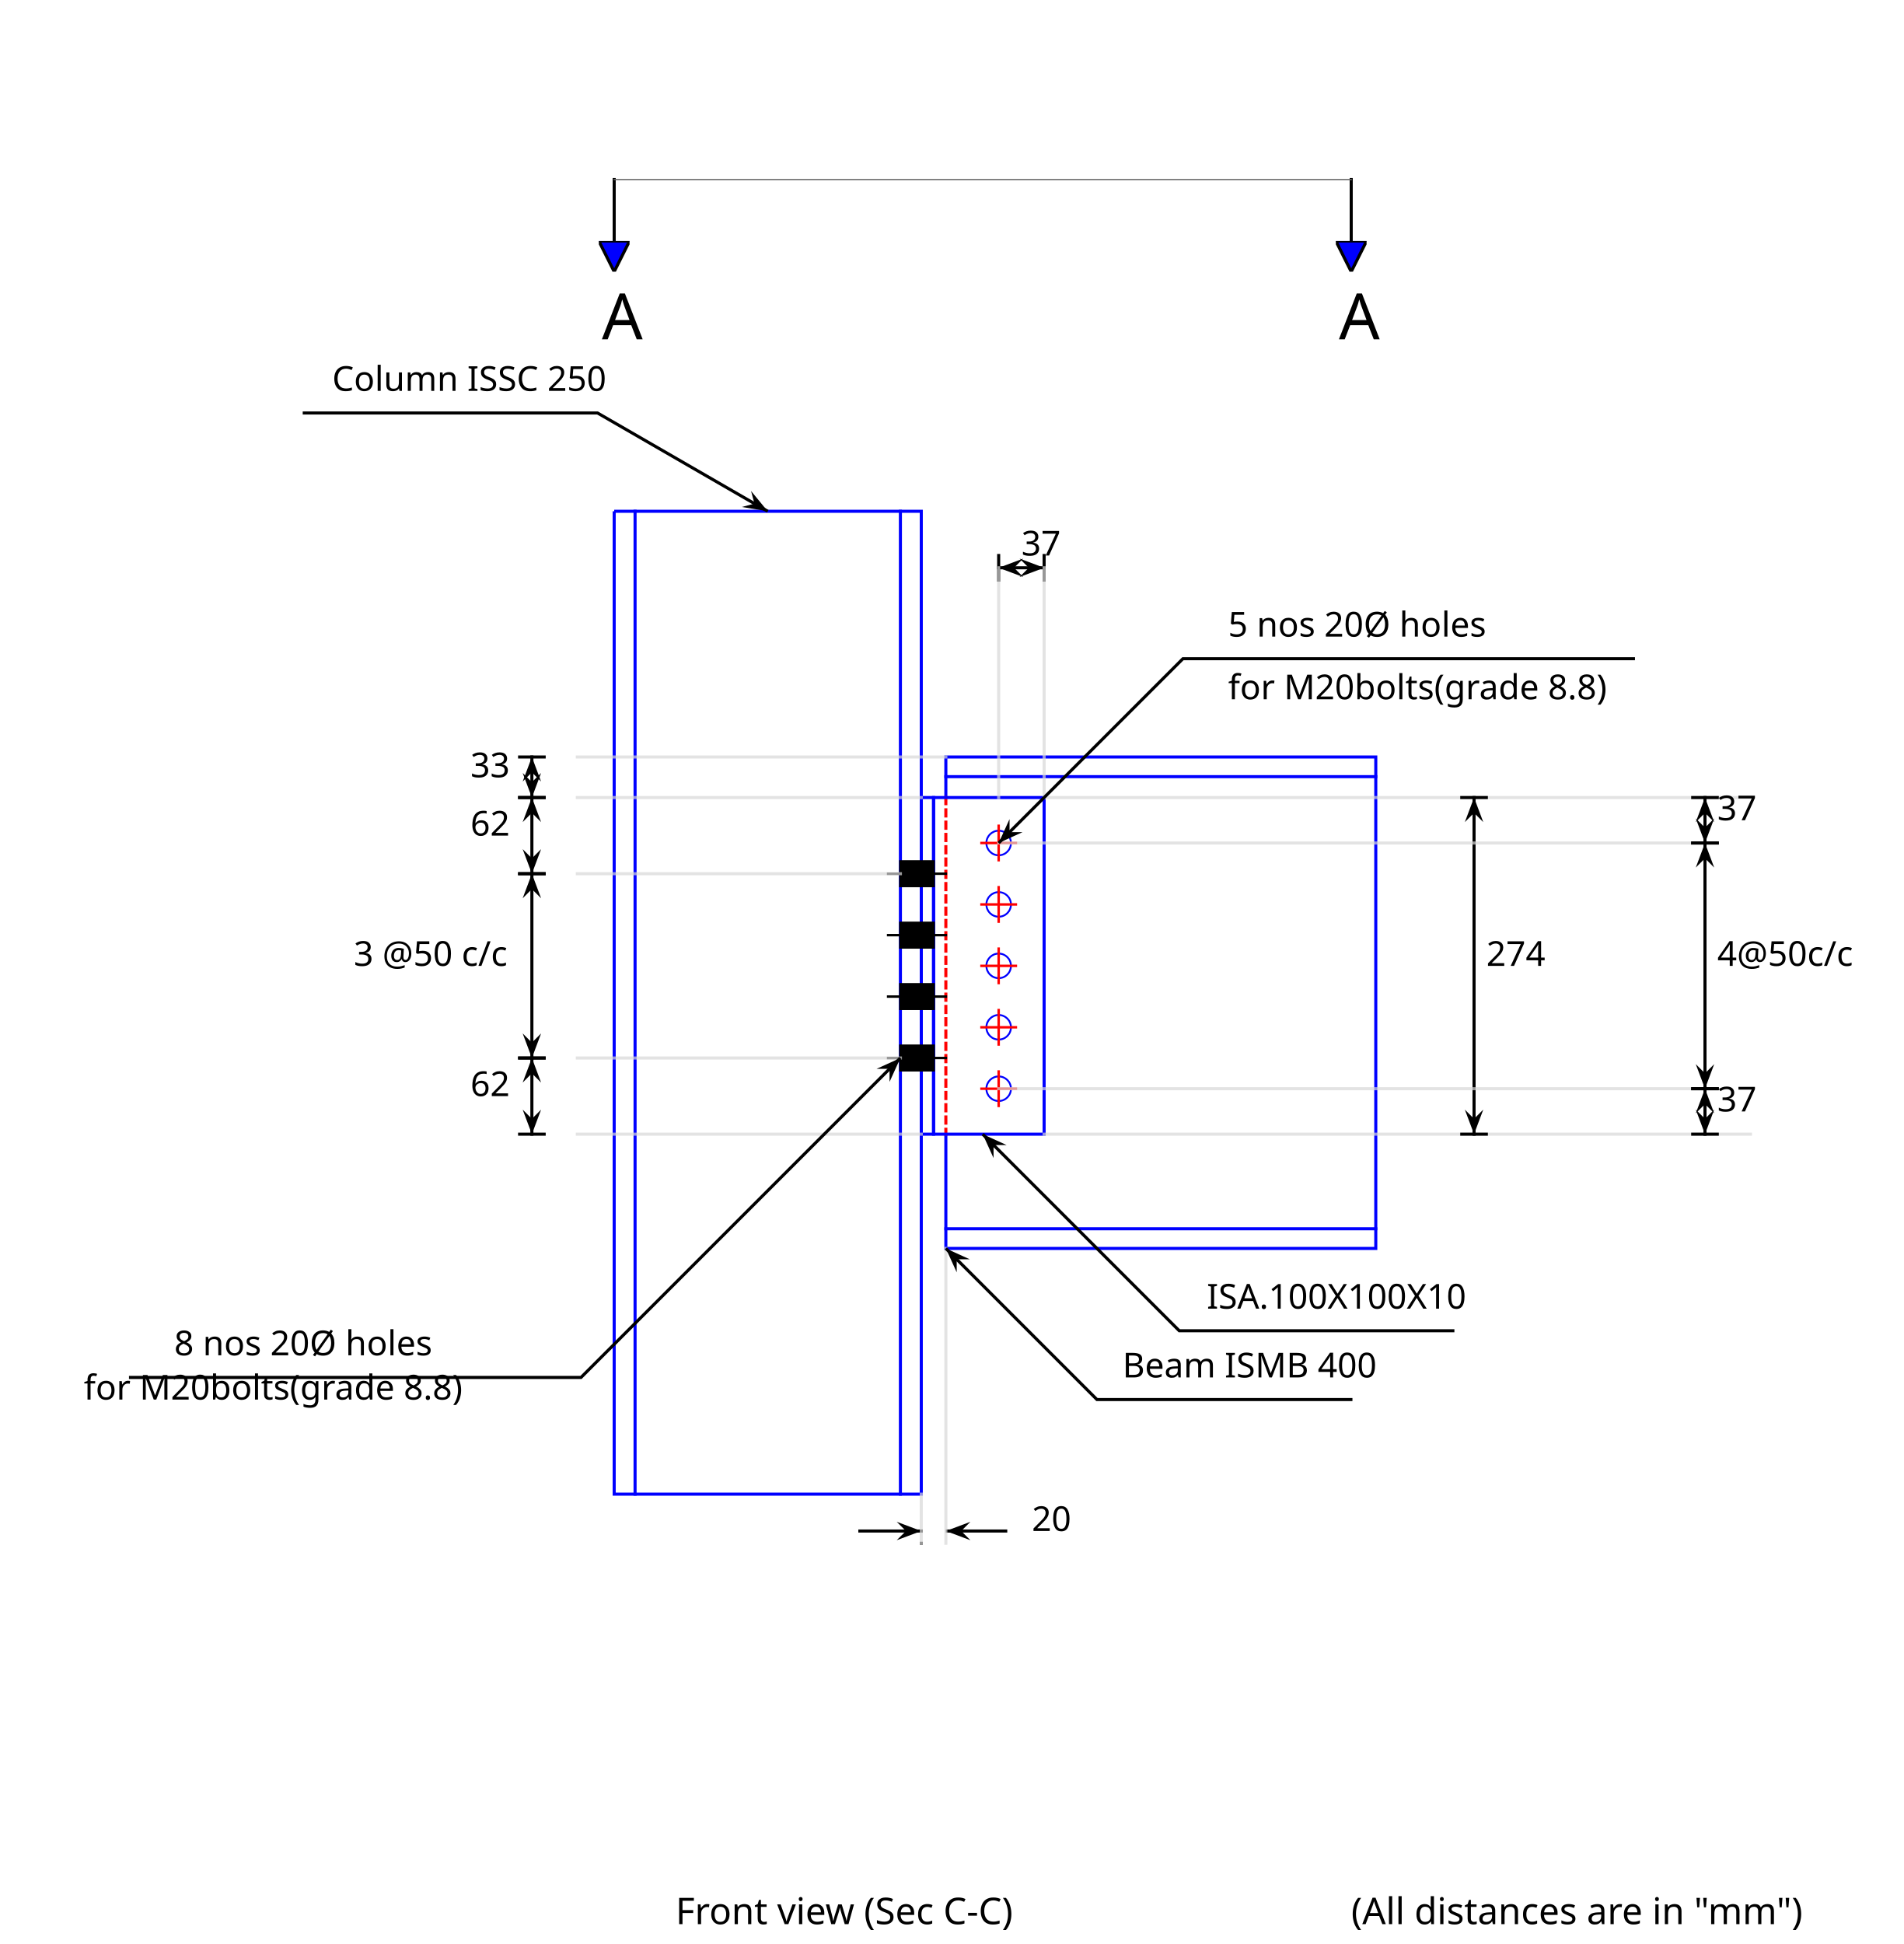
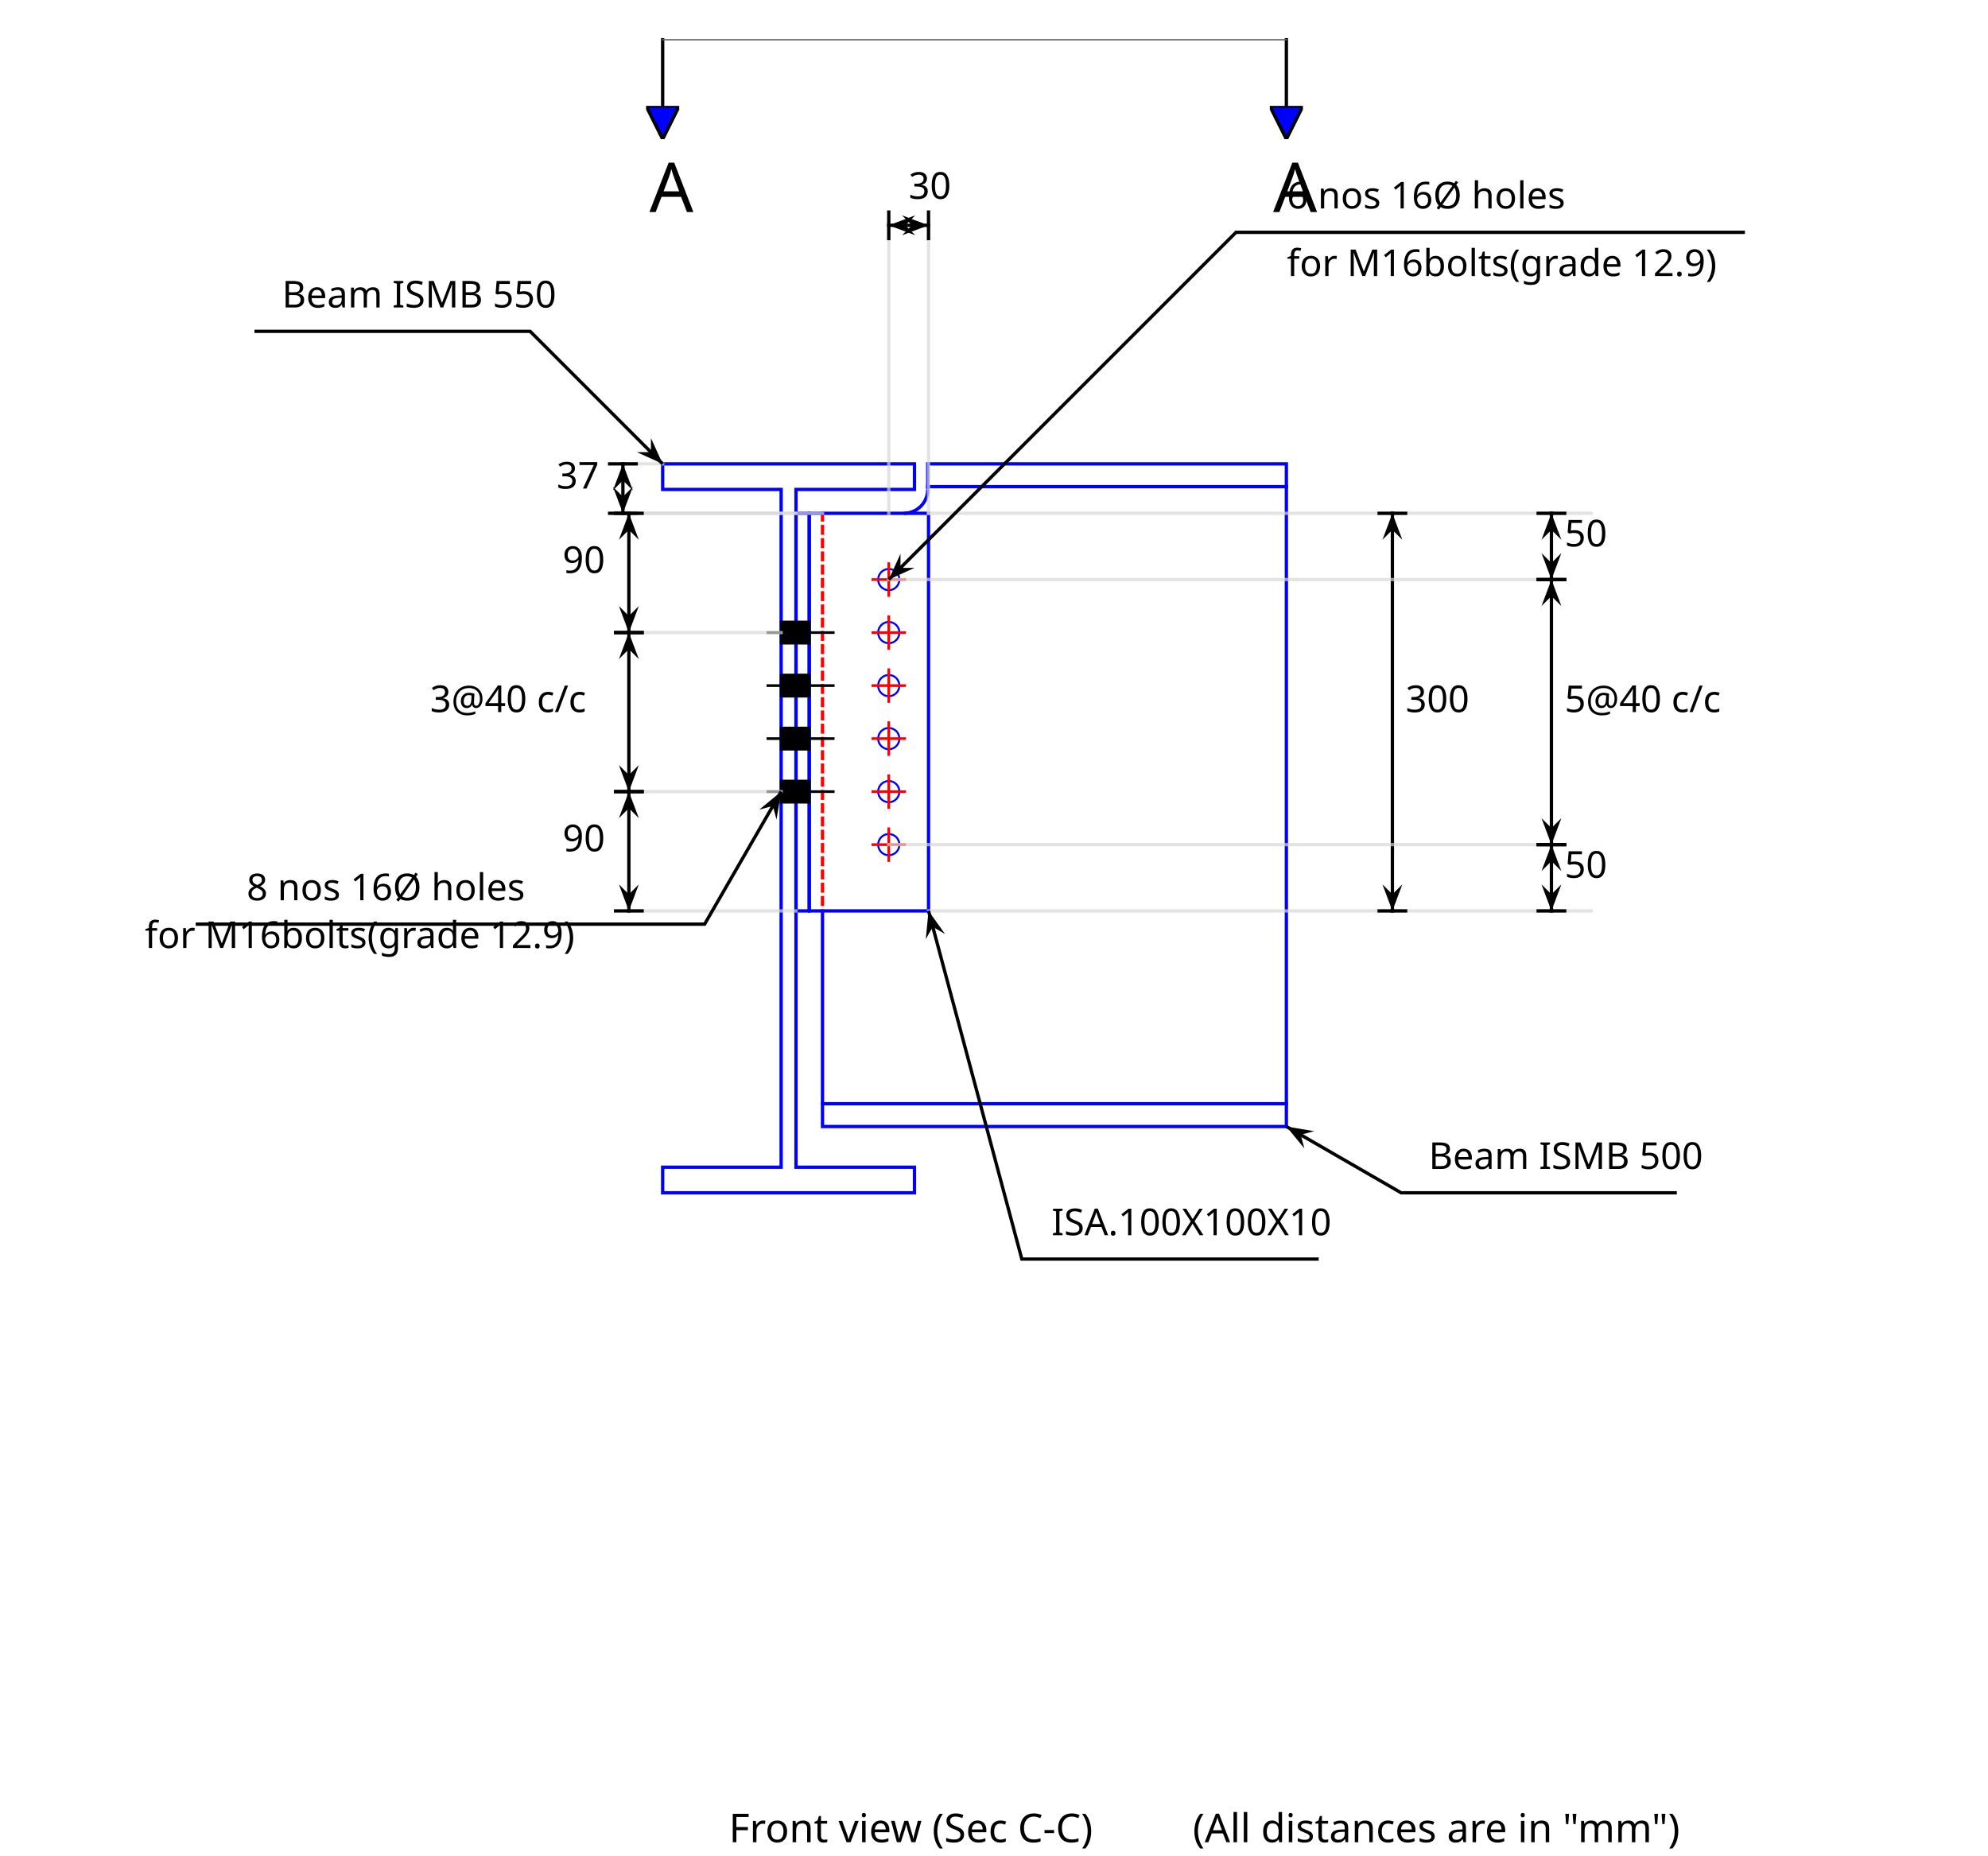
- <svg xmlns="http://www.w3.org/2000/svg" baseProfile="full" height="1225mm" version="1.1" viewBox="-500 -350 1550 1450" width="1200mm">
+ <svg xmlns="http://www.w3.org/2000/svg" baseProfile="full" height="100%" version="1.1" viewBox="-500 -350 1500 1400" width="100%">
  <defs>
    <marker id="id1" markerHeight="10" markerWidth="10" orient="auto" refX="0" refY="5">
      <path d="M 0 0 L 10 5 L 0 10 z" fill="blue" stroke="black" />
    </marker>
    <marker id="id2" markerHeight="10" markerWidth="10" orient="auto" refX="0" refY="5">
      <path d="M 0 0 L 10 5 L 0 10 z" fill="blue" stroke="black" />
    </marker>
    <marker id="id3" markerHeight="30" markerWidth="30" orient="auto" refX="8" refY="3">
      <path d=" M0,0 L3,3 L0,6 L8,3 L0,0" fill="black" />
    </marker>
    <marker id="id4" markerHeight="20" markerWidth="30" orient="auto" refX="0" refY="3">
      <path d=" M0,3 L8,6 L5,3 L8,0 L0,3" fill="black" />
    </marker>
    <marker id="id5" markerHeight="30" markerWidth="30" orient="auto" refX="8" refY="3">
      <path d=" M0,0 L3,3 L0,6 L8,3 L0,0" fill="black" />
    </marker>
    <marker id="id6" markerHeight="20" markerWidth="30" orient="auto" refX="0" refY="3">
      <path d=" M0,3 L8,6 L5,3 L8,0 L0,3" fill="black" />
    </marker>
    <marker id="id7" markerHeight="30" markerWidth="30" orient="auto" refX="8" refY="3">
      <path d=" M0,0 L3,3 L0,6 L8,3 L0,0" fill="black" />
    </marker>
    <marker id="id8" markerHeight="20" markerWidth="30" orient="auto" refX="0" refY="3">
      <path d=" M0,3 L8,6 L5,3 L8,0 L0,3" fill="black" />
    </marker>
    <marker id="id9" markerHeight="30" markerWidth="30" orient="auto" refX="8" refY="3">
      <path d=" M0,0 L3,3 L0,6 L8,3 L0,0" fill="black" />
    </marker>
    <marker id="id10" markerHeight="20" markerWidth="30" orient="auto" refX="0" refY="3">
      <path d=" M0,3 L8,6 L5,3 L8,0 L0,3" fill="black" />
    </marker>
    <marker id="id11" markerHeight="30" markerWidth="30" orient="auto" refX="8" refY="3">
      <path d=" M0,0 L3,3 L0,6 L8,3 L0,0" fill="black" />
    </marker>
    <marker id="id12" markerHeight="20" markerWidth="30" orient="auto" refX="0" refY="3">
      <path d=" M0,3 L8,6 L5,3 L8,0 L0,3" fill="black" />
    </marker>
    <marker id="id13" markerHeight="30" markerWidth="30" orient="auto" refX="8" refY="3">
      <path d=" M0,0 L3,3 L0,6 L8,3 L0,0" fill="black" />
    </marker>
    <marker id="id14" markerHeight="20" markerWidth="30" orient="auto" refX="0" refY="3">
      <path d=" M0,3 L8,6 L5,3 L8,0 L0,3" fill="black" />
    </marker>
    <marker id="id15" markerHeight="30" markerWidth="30" orient="auto" refX="8" refY="3">
      <path d=" M0,0 L3,3 L0,6 L8,3 L0,0" fill="black" />
    </marker>
    <marker id="id16" markerHeight="20" markerWidth="30" orient="auto" refX="0" refY="3">
      <path d=" M0,3 L8,6 L5,3 L8,0 L0,3" fill="black" />
    </marker>
    <marker id="id17" markerHeight="30" markerWidth="30" orient="auto" refX="8" refY="3">
      <path d=" M0,0 L3,3 L0,6 L8,3 L0,0" fill="black" />
    </marker>
    <marker id="id18" markerHeight="20" markerWidth="30" orient="auto" refX="0" refY="3">
      <path d=" M0,3 L8,6 L5,3 L8,0 L0,3" fill="black" />
    </marker>
    <marker id="id19" markerHeight="30" markerWidth="30" orient="auto" refX="8" refY="3">
      <path d=" M0,0 L3,3 L0,6 L8,3 L0,0" fill="black" />
    </marker>
    <marker id="id20" markerHeight="20" markerWidth="30" orient="auto" refX="0" refY="3">
      <path d=" M0,3 L8,6 L5,3 L8,0 L0,3" fill="black" />
    </marker>
-     <marker id="id21" markerHeight="30" markerWidth="30" orient="auto" refX="8" refY="3">
-       <path d=" M0,0 L3,3 L0,6 L8,3 L0,0" fill="black" />
+     <marker id="id21" markerHeight="20" markerWidth="30" orient="auto" refX="0" refY="3">
+       <path d=" M0,3 L8,6 L5,3 L8,0 L0,3" fill="black" />
    </marker>
    <marker id="id22" markerHeight="20" markerWidth="30" orient="auto" refX="0" refY="3">
      <path d=" M0,3 L8,6 L5,3 L8,0 L0,3" fill="black" />
    </marker>
    <marker id="id23" markerHeight="20" markerWidth="30" orient="auto" refX="0" refY="3">
      <path d=" M0,3 L8,6 L5,3 L8,0 L0,3" fill="black" />
    </marker>
    <marker id="id24" markerHeight="20" markerWidth="30" orient="auto" refX="0" refY="3">
      <path d=" M0,3 L8,6 L5,3 L8,0 L0,3" fill="black" />
    </marker>
    <marker id="id25" markerHeight="20" markerWidth="30" orient="auto" refX="0" refY="3">
      <path d=" M0,3 L8,6 L5,3 L8,0 L0,3" fill="black" />
    </marker>
-     <marker id="id26" markerHeight="20" markerWidth="30" orient="auto" refX="0" refY="3">
-       <path d=" M0,3 L8,6 L5,3 L8,0 L0,3" fill="black" />
-     </marker>
-     <marker id="id27" markerHeight="20" markerWidth="30" orient="auto" refX="0" refY="3">
-       <path d=" M0,3 L8,6 L5,3 L8,0 L0,3" fill="black" />
-     </marker>
  </defs>
-   <polyline fill="none" points="0,0 250,0.0 250,800 0.0,800 0,0" stroke="blue" stroke-width="2.5" />
-   <line stroke="blue" stroke-linecap="square" stroke-width="2.5" x1="17.0" x2="17.0" y1="0.0" y2="800" />
-   <line stroke="blue" stroke-linecap="square" stroke-width="2.5" x1="233.0" x2="233.0" y1="0.0" y2="800" />
-   <polyline fill="none" points="270.0,233.0 270,200 620,200 620,600 270,600 270,507.0" stroke="blue" stroke-width="2.5" />
-   <line stroke="red" stroke-dasharray="5 5" stroke-linecap="square" stroke-width="2.5" x1="270.0" x2="270" y1="233.0" y2="507.0" />
-   <line stroke="blue" stroke-linecap="square" stroke-width="2.5" x1="270" x2="620" y1="216.0" y2="216.0" />
-   <line stroke="blue" stroke-linecap="square" stroke-width="2.5" x1="270" x2="620" y1="584.0" y2="584.0" />
-   <rect fill="none" height="274" stroke="blue" stroke-width="2.5" width="10" x="250" y="233.0" />
-   <rect fill="none" height="274" stroke="blue" stroke-width="2.5" width="90" x="260.0" y="233.0" />
-   <circle cx="313.0" cy="270.0" fill="none" r="10" stroke="blue" stroke-width="1.5" />
-   <line stroke="red" stroke-linecap="square" stroke-width="2.0" x1="299.0" x2="327.0" y1="270.0" y2="270.0" />
-   <line stroke="red" stroke-linecap="square" stroke-width="2.0" x1="313.0" x2="313.0" y1="256.0" y2="284.0" />
-   <circle cx="313.0" cy="320.0" fill="none" r="10" stroke="blue" stroke-width="1.5" />
-   <line stroke="red" stroke-linecap="square" stroke-width="2.0" x1="299.0" x2="327.0" y1="320.0" y2="320.0" />
-   <line stroke="red" stroke-linecap="square" stroke-width="2.0" x1="313.0" x2="313.0" y1="306.0" y2="334.0" />
-   <circle cx="313.0" cy="370.0" fill="none" r="10" stroke="blue" stroke-width="1.5" />
-   <line stroke="red" stroke-linecap="square" stroke-width="2.0" x1="299.0" x2="327.0" y1="370.0" y2="370.0" />
-   <line stroke="red" stroke-linecap="square" stroke-width="2.0" x1="313.0" x2="313.0" y1="356.0" y2="384.0" />
-   <circle cx="313.0" cy="420.0" fill="none" r="10" stroke="blue" stroke-width="1.5" />
-   <line stroke="red" stroke-linecap="square" stroke-width="2.0" x1="299.0" x2="327.0" y1="420.0" y2="420.0" />
-   <line stroke="red" stroke-linecap="square" stroke-width="2.0" x1="313.0" x2="313.0" y1="406.0" y2="434.0" />
-   <circle cx="313.0" cy="470.0" fill="none" r="10" stroke="blue" stroke-width="1.5" />
-   <line stroke="red" stroke-linecap="square" stroke-width="2.0" x1="299.0" x2="327.0" y1="470.0" y2="470.0" />
-   <line stroke="red" stroke-linecap="square" stroke-width="2.0" x1="313.0" x2="313.0" y1="456.0" y2="484.0" />
-   <rect fill="black" height="20" stroke="black" stroke-width="2.0" width="27.0" x="233.0" y="285.0" />
-   <line stroke="black" stroke-linecap="square" stroke-width="2.0" x1="223.0" x2="270.0" y1="295.0" y2="295.0" />
-   <rect fill="black" height="20" stroke="black" stroke-width="2.0" width="27.0" x="233.0" y="335.0" />
-   <line stroke="black" stroke-linecap="square" stroke-width="2.0" x1="223.0" x2="270.0" y1="345.0" y2="345.0" />
-   <rect fill="black" height="20" stroke="black" stroke-width="2.0" width="27.0" x="233.0" y="385.0" />
-   <line stroke="black" stroke-linecap="square" stroke-width="2.0" x1="223.0" x2="270.0" y1="395.0" y2="395.0" />
-   <rect fill="black" height="20" stroke="black" stroke-width="2.0" width="27.0" x="233.0" y="435.0" />
-   <line stroke="black" stroke-linecap="square" stroke-width="2.0" x1="223.0" x2="270.0" y1="445.0" y2="445.0" />
-   <line marker-end="url(#id1)" stroke="black" stroke-linecap="square" stroke-width="2.5" x1="0" x2="0" y1="-270" y2="-220" />
-   <text fill="black" font-family="sans-serif" font-size="52" x="-10" y="-140">A</text>
-   <line marker-end="url(#id2)" stroke="black" stroke-linecap="square" stroke-width="2.5" x1="600" x2="600" y1="-270" y2="-220" />
-   <text fill="black" font-family="sans-serif" font-size="52" x="590" y="-140">A</text>
-   <line stroke="#666666" stroke-linecap="square" stroke-width="1.0" x1="0" x2="600" y1="-270" y2="-270" />
-   <line stroke="#D8D8D8" stroke-linecap="square" stroke-opacity="0.7" stroke-width="2.5" x1="350.0" x2="925.0" y1="233.0" y2="233.0" />
-   <line stroke="#D8D8D8" stroke-linecap="square" stroke-opacity="0.7" stroke-width="2.5" x1="350.0" x2="925.0" y1="507.0" y2="507.0" />
-   <line marker-end="url(#id3)" marker-start="url(#id4)" stroke="black" stroke-linecap="square" stroke-width="2.5" x1="700.0" x2="700.0" y1="233.0" y2="507.0" />
-   <text fill="black" font-family="sans-serif" font-size="28" x="710.0" y="370.0">274</text>
-   <line stroke="black" stroke-linecap="square" stroke-opacity="1.0" stroke-width="2.5" x1="710.0" x2="690.0" y1="233.0" y2="233.0" />
-   <line stroke="black" stroke-linecap="square" stroke-opacity="1.0" stroke-width="2.5" x1="710.0" x2="690.0" y1="507.0" y2="507.0" />
-   <line stroke="#D8D8D8" stroke-linecap="square" stroke-opacity="0.7" stroke-width="2.5" x1="313.0" x2="888.0" y1="270.0" y2="270.0" />
-   <line stroke="#D8D8D8" stroke-linecap="square" stroke-opacity="0.7" stroke-width="2.5" x1="313.0" x2="888.0" y1="470.0" y2="470.0" />
-   <line marker-end="url(#id5)" marker-start="url(#id6)" stroke="black" stroke-linecap="square" stroke-width="2.5" x1="888.0" x2="888.0" y1="270.0" y2="470.0" />
-   <text fill="black" font-family="sans-serif" font-size="28" x="898.0" y="370.0">4@50c/c</text>
-   <line stroke="black" stroke-linecap="square" stroke-opacity="1.0" stroke-width="2.5" x1="898.0" x2="878.0" y1="270.0" y2="270.0" />
-   <line stroke="black" stroke-linecap="square" stroke-opacity="1.0" stroke-width="2.5" x1="898.0" x2="878.0" y1="470.0" y2="470.0" />
-   <line marker-end="url(#id7)" marker-start="url(#id8)" stroke="black" stroke-linecap="square" stroke-width="2.5" x1="888.0" x2="888.0" y1="270.0" y2="233.0" />
-   <text fill="black" font-family="sans-serif" font-size="28" x="898.0" y="251.5">37</text>
-   <line stroke="black" stroke-linecap="square" stroke-opacity="1.0" stroke-width="2.5" x1="898.0" x2="878.0" y1="270.0" y2="270.0" />
-   <line stroke="black" stroke-linecap="square" stroke-opacity="1.0" stroke-width="2.5" x1="898.0" x2="878.0" y1="233.0" y2="233.0" />
-   <line marker-end="url(#id9)" marker-start="url(#id10)" stroke="black" stroke-linecap="square" stroke-width="2.5" x1="888.0" x2="888.0" y1="470.0" y2="507.0" />
-   <text fill="black" font-family="sans-serif" font-size="28" x="898.0" y="488.5">37</text>
-   <line stroke="black" stroke-linecap="square" stroke-opacity="1.0" stroke-width="2.5" x1="898.0" x2="878.0" y1="470.0" y2="470.0" />
-   <line stroke="black" stroke-linecap="square" stroke-opacity="1.0" stroke-width="2.5" x1="898.0" x2="878.0" y1="507.0" y2="507.0" />
-   <line marker-end="url(#id11)" marker-start="url(#id12)" stroke="black" stroke-linecap="square" stroke-width="2.5" x1="-67.0" x2="-67.0" y1="295.0" y2="445.0" />
-   <text fill="black" font-family="sans-serif" font-size="28" x="-212.0" y="370.0">3 @50 c/c</text>
-   <line stroke="black" stroke-linecap="square" stroke-opacity="1.0" stroke-width="2.5" x1="-77.0" x2="-57.0" y1="295.0" y2="295.0" />
-   <line stroke="black" stroke-linecap="square" stroke-opacity="1.0" stroke-width="2.5" x1="-77.0" x2="-57.0" y1="445.0" y2="445.0" />
-   <line marker-end="url(#id13)" marker-start="url(#id14)" stroke="black" stroke-linecap="square" stroke-width="2.5" x1="-67.0" x2="-67.0" y1="200.0" y2="233.0" />
-   <text fill="black" font-family="sans-serif" font-size="28" x="-117.0" y="216.5">33</text>
-   <line stroke="black" stroke-linecap="square" stroke-opacity="1.0" stroke-width="2.5" x1="-77.0" x2="-57.0" y1="200.0" y2="200.0" />
-   <line stroke="black" stroke-linecap="square" stroke-opacity="1.0" stroke-width="2.5" x1="-77.0" x2="-57.0" y1="233.0" y2="233.0" />
-   <line stroke="#D8D8D8" stroke-linecap="square" stroke-opacity="0.7" stroke-width="2.5" x1="270" x2="-30" y1="200" y2="200" />
-   <line marker-end="url(#id15)" marker-start="url(#id16)" stroke="black" stroke-linecap="square" stroke-width="2.5" x1="-67.0" x2="-67.0" y1="295.0" y2="233.0" />
-   <text fill="black" font-family="sans-serif" font-size="28" x="-117.0" y="264.0">62</text>
-   <line stroke="black" stroke-linecap="square" stroke-opacity="1.0" stroke-width="2.5" x1="-77.0" x2="-57.0" y1="295.0" y2="295.0" />
-   <line stroke="black" stroke-linecap="square" stroke-opacity="1.0" stroke-width="2.5" x1="-77.0" x2="-57.0" y1="233.0" y2="233.0" />
-   <line marker-end="url(#id17)" marker-start="url(#id18)" stroke="black" stroke-linecap="square" stroke-width="2.5" x1="-67.0" x2="-67.0" y1="445.0" y2="507.0" />
-   <text fill="black" font-family="sans-serif" font-size="28" x="-117.0" y="476.0">62</text>
-   <line stroke="black" stroke-linecap="square" stroke-opacity="1.0" stroke-width="2.5" x1="-77.0" x2="-57.0" y1="445.0" y2="445.0" />
-   <line stroke="black" stroke-linecap="square" stroke-opacity="1.0" stroke-width="2.5" x1="-77.0" x2="-57.0" y1="507.0" y2="507.0" />
-   <line marker-end="url(#id19)" marker-start="url(#id20)" stroke="black" stroke-linecap="square" stroke-width="2.5" x1="350.0" x2="313.0" y1="46.0" y2="46.0" />
-   <text fill="black" font-family="sans-serif" font-size="28" x="331.5" y="36.0">37</text>
-   <line stroke="black" stroke-linecap="square" stroke-opacity="1.0" stroke-width="2.5" x1="350.0" x2="350.0" y1="36.0" y2="56.0" />
-   <line stroke="black" stroke-linecap="square" stroke-opacity="1.0" stroke-width="2.5" x1="313.0" x2="313.0" y1="36.0" y2="56.0" />
-   <line stroke="#D8D8D8" stroke-linecap="square" stroke-opacity="0.7" stroke-width="2.5" x1="350.0" x2="350.0" y1="233.0" y2="46.0" />
-   <line stroke="#D8D8D8" stroke-linecap="square" stroke-opacity="0.7" stroke-width="2.5" x1="313.0" x2="313.0" y1="233.0" y2="46.0" />
-   <line stroke="black" stroke-linecap="square" stroke-width="2.5" x1="250.0" x2="250.0" y1="840.0" y2="840.0" />
-   <line stroke="black" stroke-linecap="square" stroke-width="2.5" x1="270.0" x2="270.0" y1="840.0" y2="840.0" />
-   <line marker-end="url(#id21)" stroke="black" stroke-linecap="square" stroke-width="2.5" x1="200.0" x2="250.0" y1="830.0" y2="830.0" />
-   <line marker-end="url(#id21)" stroke="black" stroke-linecap="butt" stroke-width="2.5" x1="320.0" x2="270.0" y1="830.0" y2="830.0" />
-   <text fill="black" font-family="sans-serif" font-size="28" x="340.0" y="830.0">20</text>
-   <line stroke="#D8D8D8" stroke-linecap="square" stroke-opacity="0.7" stroke-width="2.5" x1="250" x2="250" y1="800" y2="840" />
-   <line stroke="#D8D8D8" stroke-linecap="square" stroke-opacity="0.7" stroke-width="2.5" x1="270" x2="270" y1="600" y2="840" />
-   <line stroke="#D8D8D8" stroke-linecap="square" stroke-opacity="0.7" stroke-width="2.5" x1="250" x2="-30" y1="233.0" y2="233.0" />
-   <line stroke="#D8D8D8" stroke-linecap="square" stroke-opacity="0.7" stroke-width="2.5" x1="233.0" x2="-30" y1="295.0" y2="295.0" />
-   <line stroke="#D8D8D8" stroke-linecap="square" stroke-opacity="0.7" stroke-width="2.5" x1="233.0" x2="-30" y1="445.0" y2="445.0" />
-   <line stroke="#D8D8D8" stroke-linecap="square" stroke-opacity="0.7" stroke-width="2.5" x1="250" x2="-30" y1="507.0" y2="507.0" />
-   <polyline fill="none" marker-start="url(#id23)" points="270,600 393.0,723.0 601.0,723.0" stroke="black" stroke-width="2.5" />
-   <text fill="black" font-family="sans-serif" font-size="28" x="413.8" y="705.0">Beam ISMB 400</text>
-   <text fill="black" font-family="sans-serif" font-size="28" x="413.8" y="741.0" />
-   <polyline fill="none" marker-start="url(#id24)" points="125,0 -13.564,-80.0 -253.564,-80.0" stroke="black" stroke-width="2.5" />
-   <text fill="black" font-family="sans-serif" font-size="28" x="-229.564" y="-98.0">Column ISSC 250</text>
-   <text fill="black" font-family="sans-serif" font-size="28" x="-277.564" y="-62.0" />
-   <polyline fill="none" marker-start="url(#id25)" points="313.0,270.0 463.0,120.0 831.0,120.0" stroke="black" stroke-width="2.5" />
-   <text fill="black" font-family="sans-serif" font-size="28" x="499.8" y="102.0">5 nos 20Ø holes</text>
-   <text fill="black" font-family="sans-serif" font-size="28" x="499.8" y="153.0">for M20bolts(grade 8.8)</text>
-   <polyline fill="none" marker-start="url(#id26)" points="233.0,445.0 -27.0,705.0 -395.0,705.0" stroke="black" stroke-width="2.5" />
-   <text fill="black" font-family="sans-serif" font-size="28" x="-358.2" y="687.0">8 nos 20Ø holes</text>
-   <text fill="black" font-family="sans-serif" font-size="28" x="-431.8" y="723.0">for M20bolts(grade 8.8)</text>
-   <polyline fill="none" marker-start="url(#id27)" points="300.0,507.0 460.0,667.0 684.0,667.0" stroke="black" stroke-width="2.5" />
-   <text fill="black" font-family="sans-serif" font-size="28" x="482.4" y="649.0">ISA.100X100X10</text>
-   <text fill="black" font-family="sans-serif" font-size="28" x="482.4" y="685.0" />
-   <text fill="black" font-family="sans-serif" font-size="30" x="50" y="1150">Front view (Sec C-C)</text>
-   <text fill="black" font-family="sans-serif" font-size="30" x="600" y="1150">(All distances are in "mm")</text>
+   <line marker-end="url(#id1)" stroke="black" stroke-linecap="square" stroke-width="2.5" x1="0" x2="0" y1="-320" y2="-270" />
+   <text fill="black" font-family="sans-serif" font-size="52" x="-10" y="-190">A</text>
+   <line marker-end="url(#id2)" stroke="black" stroke-linecap="square" stroke-width="2.5" x1="470.6" x2="470.6" y1="-320.0" y2="-270.0" />
+   <text fill="black" font-family="sans-serif" font-size="52" x="460.6" y="-190.0">A</text>
+   <line stroke="#666666" stroke-linecap="square" stroke-width="1.0" x1="0" x2="470.6" y1="-320" y2="-320.0" />
+   <polyline fill="none" points="0,0 190,0 190.0,19.3 100.6,19.3 100.6,530.7 190.0,530.7 190.0,550.0 0.0,550.0 0.0,530.7 89.4,530.7 89.4,19.3 0.0,19.3 0,0" stroke="blue" stroke-width="2.5" />
+   <polyline fill="none" points="200.0,19.3 200,0 470.6,0.0 470.6,500.0 120.6,500.0 120.6,482.8 120.6,337.3" stroke="blue" stroke-width="2.5" />
+   <line stroke="red" stroke-dasharray="5 5" stroke-linecap="square" stroke-width="2.5" x1="120.6" x2="120.6" y1="37.3" y2="337.3" />
+   <line stroke="blue" stroke-linecap="square" stroke-width="2.5" x1="200.0" x2="470.6" y1="17.2" y2="17.2" />
+   <line stroke="blue" stroke-linecap="square" stroke-width="2.5" x1="120.6" x2="470.6" y1="482.8" y2="482.8" />
+   <rect fill="none" height="300" stroke="blue" stroke-width="2.5" width="10" x="100.6" y="37.3" />
+   <rect fill="none" height="300" stroke="blue" stroke-width="2.5" width="90" x="110.6" y="37.3" />
+   <path d="M 200.0 19.3 A 18.0 18.0 , 0 , 0 , 1 , 182.0 37.3" fill="none" stroke="blue" stroke-width="2.5" />
+   <circle cx="170.6" cy="87.3" fill="none" r="8" stroke="blue" stroke-width="1.5" />
+   <line stroke="red" stroke-linecap="square" stroke-width="2.0" x1="158.6" x2="182.6" y1="87.3" y2="87.3" />
+   <line stroke="red" stroke-linecap="square" stroke-width="2.0" x1="170.6" x2="170.6" y1="75.3" y2="99.3" />
+   <circle cx="170.6" cy="127.3" fill="none" r="8" stroke="blue" stroke-width="1.5" />
+   <line stroke="red" stroke-linecap="square" stroke-width="2.0" x1="158.6" x2="182.6" y1="127.3" y2="127.3" />
+   <line stroke="red" stroke-linecap="square" stroke-width="2.0" x1="170.6" x2="170.6" y1="115.3" y2="139.3" />
+   <circle cx="170.6" cy="167.3" fill="none" r="8" stroke="blue" stroke-width="1.5" />
+   <line stroke="red" stroke-linecap="square" stroke-width="2.0" x1="158.6" x2="182.6" y1="167.3" y2="167.3" />
+   <line stroke="red" stroke-linecap="square" stroke-width="2.0" x1="170.6" x2="170.6" y1="155.3" y2="179.3" />
+   <circle cx="170.6" cy="207.3" fill="none" r="8" stroke="blue" stroke-width="1.5" />
+   <line stroke="red" stroke-linecap="square" stroke-width="2.0" x1="158.6" x2="182.6" y1="207.3" y2="207.3" />
+   <line stroke="red" stroke-linecap="square" stroke-width="2.0" x1="170.6" x2="170.6" y1="195.3" y2="219.3" />
+   <circle cx="170.6" cy="247.3" fill="none" r="8" stroke="blue" stroke-width="1.5" />
+   <line stroke="red" stroke-linecap="square" stroke-width="2.0" x1="158.6" x2="182.6" y1="247.3" y2="247.3" />
+   <line stroke="red" stroke-linecap="square" stroke-width="2.0" x1="170.6" x2="170.6" y1="235.3" y2="259.3" />
+   <circle cx="170.6" cy="287.3" fill="none" r="8" stroke="blue" stroke-width="1.5" />
+   <line stroke="red" stroke-linecap="square" stroke-width="2.0" x1="158.6" x2="182.6" y1="287.3" y2="287.3" />
+   <line stroke="red" stroke-linecap="square" stroke-width="2.0" x1="170.6" x2="170.6" y1="275.3" y2="299.3" />
+   <rect fill="black" height="16" stroke="black" stroke-width="2.0" width="21.2" x="89.4" y="119.3" />
+   <line stroke="black" stroke-linecap="square" stroke-width="2.0" x1="79.4" x2="128.7" y1="127.3" y2="127.3" />
+   <rect fill="black" height="16" stroke="black" stroke-width="2.0" width="21.2" x="89.4" y="159.3" />
+   <line stroke="black" stroke-linecap="square" stroke-width="2.0" x1="79.4" x2="128.7" y1="167.3" y2="167.3" />
+   <rect fill="black" height="16" stroke="black" stroke-width="2.0" width="21.2" x="89.4" y="199.3" />
+   <line stroke="black" stroke-linecap="square" stroke-width="2.0" x1="79.4" x2="128.7" y1="207.3" y2="207.3" />
+   <rect fill="black" height="16" stroke="black" stroke-width="2.0" width="21.2" x="89.4" y="239.3" />
+   <line stroke="black" stroke-linecap="square" stroke-width="2.0" x1="79.4" x2="128.7" y1="247.3" y2="247.3" />
+   <line stroke="#D8D8D8" stroke-linecap="square" stroke-opacity="0.7" stroke-width="2.5" x1="200.6" x2="700.6" y1="37.3" y2="37.3" />
+   <line stroke="#D8D8D8" stroke-linecap="square" stroke-opacity="0.7" stroke-width="2.5" x1="200.6" x2="700.6" y1="337.3" y2="337.3" />
+   <line marker-end="url(#id3)" marker-start="url(#id4)" stroke="black" stroke-linecap="square" stroke-width="2.5" x1="550.6" x2="550.6" y1="37.3" y2="337.3" />
+   <text fill="black" font-family="sans-serif" font-size="28" x="560.6" y="187.3">300</text>
+   <line stroke="black" stroke-linecap="square" stroke-opacity="1.0" stroke-width="2.5" x1="560.6" x2="540.6" y1="37.3" y2="37.3" />
+   <line stroke="black" stroke-linecap="square" stroke-opacity="1.0" stroke-width="2.5" x1="560.6" x2="540.6" y1="337.3" y2="337.3" />
+   <line stroke="#D8D8D8" stroke-linecap="square" stroke-opacity="0.7" stroke-width="2.5" x1="170.6" x2="670.6" y1="87.3" y2="87.3" />
+   <line stroke="#D8D8D8" stroke-linecap="square" stroke-opacity="0.7" stroke-width="2.5" x1="170.6" x2="670.6" y1="287.3" y2="287.3" />
+   <line marker-end="url(#id5)" marker-start="url(#id6)" stroke="black" stroke-linecap="square" stroke-width="2.5" x1="670.6" x2="670.6" y1="87.3" y2="287.3" />
+   <text fill="black" font-family="sans-serif" font-size="28" x="680.6" y="187.3">5@40 c/c</text>
+   <line stroke="black" stroke-linecap="square" stroke-opacity="1.0" stroke-width="2.5" x1="680.6" x2="660.6" y1="87.3" y2="87.3" />
+   <line stroke="black" stroke-linecap="square" stroke-opacity="1.0" stroke-width="2.5" x1="680.6" x2="660.6" y1="287.3" y2="287.3" />
+   <line marker-end="url(#id7)" marker-start="url(#id8)" stroke="black" stroke-linecap="square" stroke-width="2.5" x1="670.6" x2="670.6" y1="87.3" y2="37.3" />
+   <text fill="black" font-family="sans-serif" font-size="28" x="680.6" y="62.3">50</text>
+   <line stroke="black" stroke-linecap="square" stroke-opacity="1.0" stroke-width="2.5" x1="680.6" x2="660.6" y1="87.3" y2="87.3" />
+   <line stroke="black" stroke-linecap="square" stroke-opacity="1.0" stroke-width="2.5" x1="680.6" x2="660.6" y1="37.3" y2="37.3" />
+   <line marker-end="url(#id9)" marker-start="url(#id10)" stroke="black" stroke-linecap="square" stroke-width="2.5" x1="670.6" x2="670.6" y1="287.3" y2="337.3" />
+   <text fill="black" font-family="sans-serif" font-size="28" x="680.6" y="312.3">50</text>
+   <line stroke="black" stroke-linecap="square" stroke-opacity="1.0" stroke-width="2.5" x1="680.6" x2="660.6" y1="287.3" y2="287.3" />
+   <line stroke="black" stroke-linecap="square" stroke-opacity="1.0" stroke-width="2.5" x1="680.6" x2="660.6" y1="337.3" y2="337.3" />
+   <line stroke="#D8D8D8" stroke-linecap="square" stroke-opacity="0.7" stroke-width="2.5" x1="170.6" x2="170.6" y1="37.3" y2="-180.0" />
+   <line stroke="#D8D8D8" stroke-linecap="square" stroke-opacity="0.7" stroke-width="2.5" x1="200.6" x2="200.6" y1="37.3" y2="-180.0" />
+   <line marker-end="url(#id11)" marker-start="url(#id12)" stroke="black" stroke-linecap="square" stroke-width="2.5" x1="200.6" x2="170.6" y1="-180.0" y2="-180.0" />
+   <text fill="black" font-family="sans-serif" font-size="28" x="185.6" y="-200.0">30</text>
+   <line stroke="black" stroke-linecap="square" stroke-opacity="1.0" stroke-width="2.5" x1="200.6" x2="200.6" y1="-190.0" y2="-170.0" />
+   <line stroke="black" stroke-linecap="square" stroke-opacity="1.0" stroke-width="2.5" x1="170.6" x2="170.6" y1="-190.0" y2="-170.0" />
+   <line stroke="#D8D8D8" stroke-linecap="square" stroke-opacity="0.7" stroke-width="2.5" x1="0" x2="-30" y1="0" y2="0" />
+   <line stroke="#D8D8D8" stroke-linecap="square" stroke-opacity="0.7" stroke-width="2.5" x1="120.6" x2="-30.0" y1="37.3" y2="37.3" />
+   <line marker-end="url(#id13)" marker-start="url(#id14)" stroke="black" stroke-linecap="square" stroke-width="2.5" x1="-30.0" x2="-30.0" y1="0.0" y2="37.3" />
+   <text fill="black" font-family="sans-serif" font-size="28" x="-80.0" y="18.65">37</text>
+   <line stroke="black" stroke-linecap="square" stroke-opacity="1.0" stroke-width="2.5" x1="-40.0" x2="-20.0" y1="0.0" y2="0.0" />
+   <line stroke="black" stroke-linecap="square" stroke-opacity="1.0" stroke-width="2.5" x1="-40.0" x2="-20.0" y1="37.3" y2="37.3" />
+   <line stroke="#D8D8D8" stroke-linecap="square" stroke-opacity="0.7" stroke-width="2.5" x1="100.6" x2="-24.5" y1="37.3" y2="37.3" />
+   <line stroke="#D8D8D8" stroke-linecap="square" stroke-opacity="0.7" stroke-width="2.5" x1="89.4" x2="-25.5" y1="127.3" y2="127.3" />
+   <line marker-end="url(#id15)" marker-start="url(#id16)" stroke="black" stroke-linecap="square" stroke-width="2.5" x1="-25.5" x2="-25.5" y1="37.3" y2="127.3" />
+   <text fill="black" font-family="sans-serif" font-size="28" x="-75.5" y="82.3">90</text>
+   <line stroke="black" stroke-linecap="square" stroke-opacity="1.0" stroke-width="2.5" x1="-35.5" x2="-15.5" y1="37.3" y2="37.3" />
+   <line stroke="black" stroke-linecap="square" stroke-opacity="1.0" stroke-width="2.5" x1="-35.5" x2="-15.5" y1="127.3" y2="127.3" />
+   <line stroke="#D8D8D8" stroke-linecap="square" stroke-opacity="0.7" stroke-width="2.5" x1="89.4" x2="-25.5" y1="247.3" y2="247.3" />
+   <line marker-end="url(#id17)" marker-start="url(#id18)" stroke="black" stroke-linecap="square" stroke-width="2.5" x1="-25.5" x2="-25.5" y1="127.3" y2="247.3" />
+   <text fill="black" font-family="sans-serif" font-size="28" x="-175.5" y="187.3">3@40 c/c</text>
+   <line stroke="black" stroke-linecap="square" stroke-opacity="1.0" stroke-width="2.5" x1="-35.5" x2="-15.5" y1="127.3" y2="127.3" />
+   <line stroke="black" stroke-linecap="square" stroke-opacity="1.0" stroke-width="2.5" x1="-35.5" x2="-15.5" y1="247.3" y2="247.3" />
+   <line stroke="#D8D8D8" stroke-linecap="square" stroke-opacity="0.7" stroke-width="2.5" x1="100.6" x2="-24.5" y1="337.3" y2="337.3" />
+   <line marker-end="url(#id19)" marker-start="url(#id20)" stroke="black" stroke-linecap="square" stroke-width="2.5" x1="-25.5" x2="-25.5" y1="337.3" y2="247.3" />
+   <text fill="black" font-family="sans-serif" font-size="28" x="-75.5" y="292.3">90</text>
+   <line stroke="black" stroke-linecap="square" stroke-opacity="1.0" stroke-width="2.5" x1="-35.5" x2="-15.5" y1="337.3" y2="337.3" />
+   <line stroke="black" stroke-linecap="square" stroke-opacity="1.0" stroke-width="2.5" x1="-35.5" x2="-15.5" y1="247.3" y2="247.3" />
+   <polyline fill="none" marker-start="url(#id21)" points="470.6,500.0 557.203,550.0 765.203,550.0" stroke="black" stroke-width="2.5" />
+   <text fill="black" font-family="sans-serif" font-size="28" x="578.003" y="532.0">Beam ISMB 500</text>
+   <text fill="black" font-family="sans-serif" font-size="28" x="578.003" y="568.0" />
+   <polyline fill="none" marker-start="url(#id22)" points="0,0 -100.0,-100.0 -308.0,-100.0" stroke="black" stroke-width="2.5" />
+   <text fill="black" font-family="sans-serif" font-size="28" x="-287.2" y="-118.0">Beam ISMB 550</text>
+   <text fill="black" font-family="sans-serif" font-size="28" x="-328.8" y="-82.0" />
+   <polyline fill="none" marker-start="url(#id23)" points="170.6,87.3 432.6,-174.7 816.6,-174.7" stroke="black" stroke-width="2.5" />
+   <text fill="black" font-family="sans-serif" font-size="28" x="471.0" y="-192.7">6 nos 16Ø holes</text>
+   <text fill="black" font-family="sans-serif" font-size="28" x="471.0" y="-141.7">for M16bolts(grade 12.9)</text>
+   <polyline fill="none" marker-start="url(#id24)" points="89.4,247.3 31.665,347.3 -352.335,347.3" stroke="black" stroke-width="2.5" />
+   <text fill="black" font-family="sans-serif" font-size="28" x="-313.935" y="329.3">8 nos 16Ø holes</text>
+   <text fill="black" font-family="sans-serif" font-size="28" x="-390.735" y="365.3">for M16bolts(grade 12.9)</text>
+   <polyline fill="none" marker-start="url(#id25)" points="200.6,337.3 270.99,600.0 494.99,600.0" stroke="black" stroke-width="2.5" />
+   <text fill="black" font-family="sans-serif" font-size="28" x="293.39" y="582.0">ISA.100X100X10</text>
+   <text fill="black" font-family="sans-serif" font-size="28" x="293.39" y="618.0" />
+   <text fill="black" font-family="sans-serif" font-size="30" x="50" y="1040">Front view (Sec C-C)</text>
+   <text fill="black" font-family="sans-serif" font-size="30" x="400" y="1040">(All distances are in "mm")</text>
</svg>
